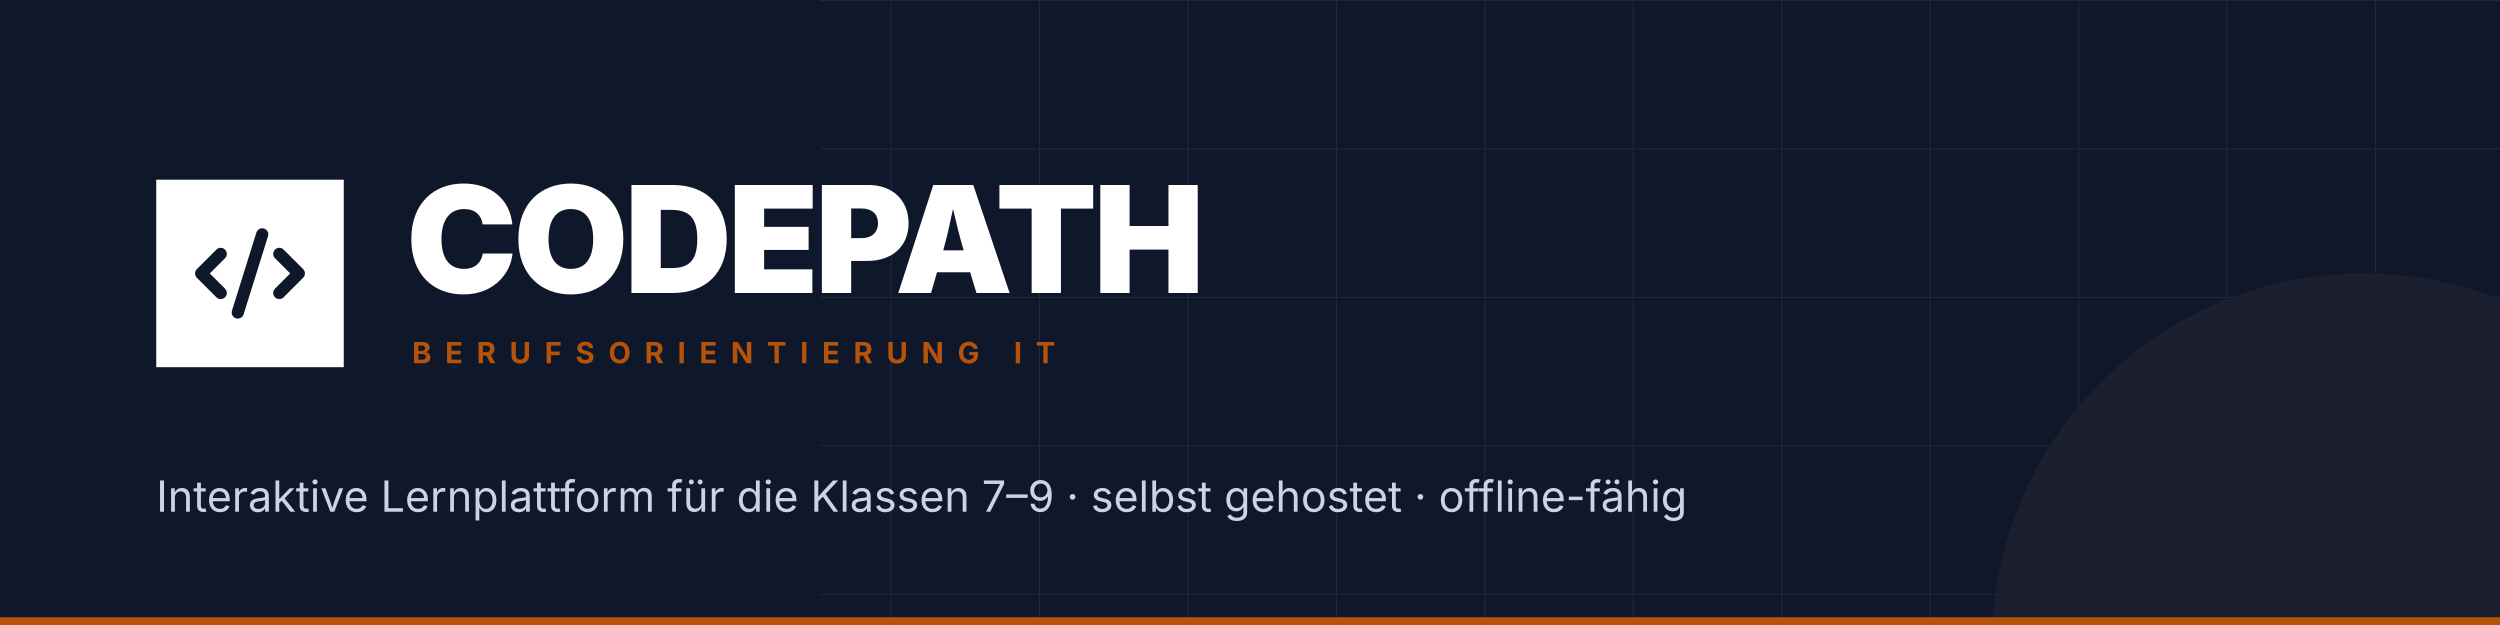
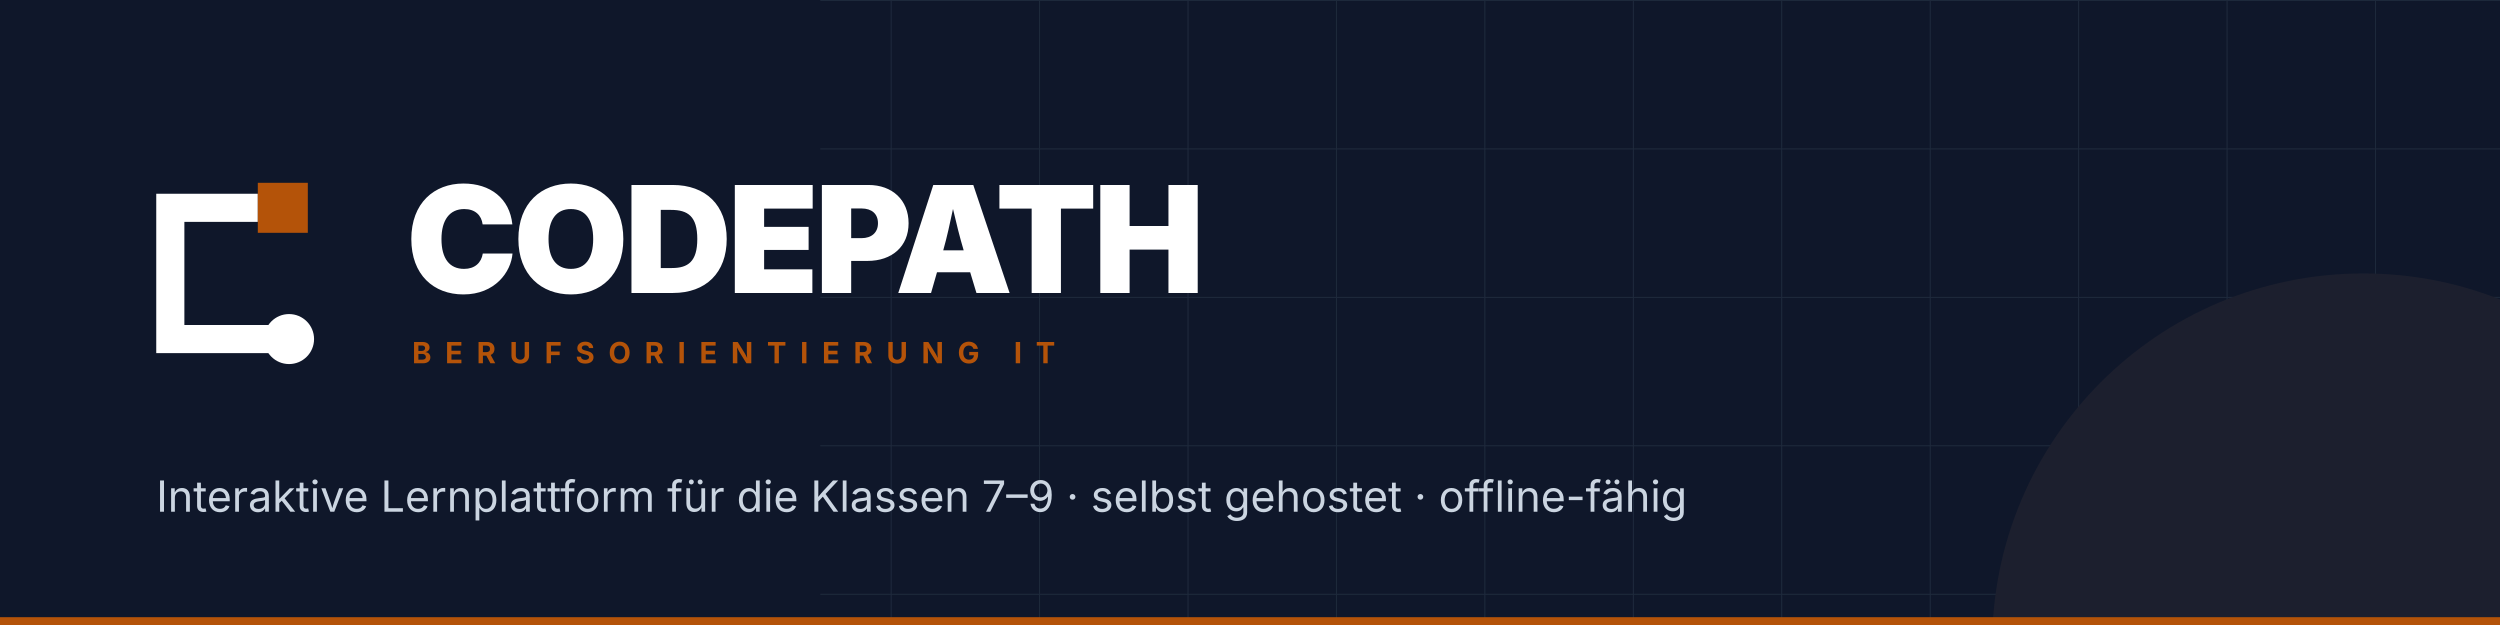
<svg xmlns="http://www.w3.org/2000/svg" width="1280" height="320" viewBox="0 0 1280 320" role="img" aria-label="CodePath – Berufsorientierung IT">
  <defs>
    <pattern id="raster" width="76" height="76" patternUnits="userSpaceOnUse">
      <path d="M 76 0 L 0 0 0 76" fill="none" stroke="#1e293b" stroke-width="1" />
    </pattern>
  </defs>
  <rect width="1280" height="320" fill="#0f172a" />
  <rect x="420" width="860" height="320" fill="url(#raster)" />
  <circle cx="1210" cy="330" r="190" fill="#1c1f2e" />
  <rect y="316" width="1280" height="4" fill="#b45309" />
-   <g transform="translate(80 92)">
-     <rect width="96" height="96" fill="#ffffff" />
-     <g transform="translate(18 18) scale(2.5)" fill="none" stroke="#0f172a" stroke-width="2.5" stroke-linecap="round" stroke-linejoin="round">
-       <path d="m18 16 4-4-4-4" />
-       <path d="m6 8-4 4 4 4" />
-       <path d="m14.5 4-5 16" />
-     </g>
+   <g transform="translate(42.4 61.6) scale(3.2)">
+     <path d="M33 35H14V14h14" fill="none" stroke="#ffffff" stroke-width="4.5" />
+     <circle cx="33" cy="35" r="4" fill="#ffffff" />
+     <rect x="28" y="10" width="8" height="8" fill="#b45309" />
  </g>
  <g font-family="Inter, 'Helvetica Neue', Arial, sans-serif">
    <text x="208" y="150" fill="#ffffff" font-size="76" font-weight="900" letter-spacing="-2">CODEPATH</text>
    <text x="211" y="186" fill="#b45309" font-size="15" font-weight="700" letter-spacing="7">BERUFSORIENTIERUNG IT</text>
    <text x="80" y="262" fill="#cbd5e1" font-size="22" font-weight="400">Interaktive Lernplattform für die Klassen 7–9 · selbst gehostet · offline-fähig</text>
  </g>
</svg>
